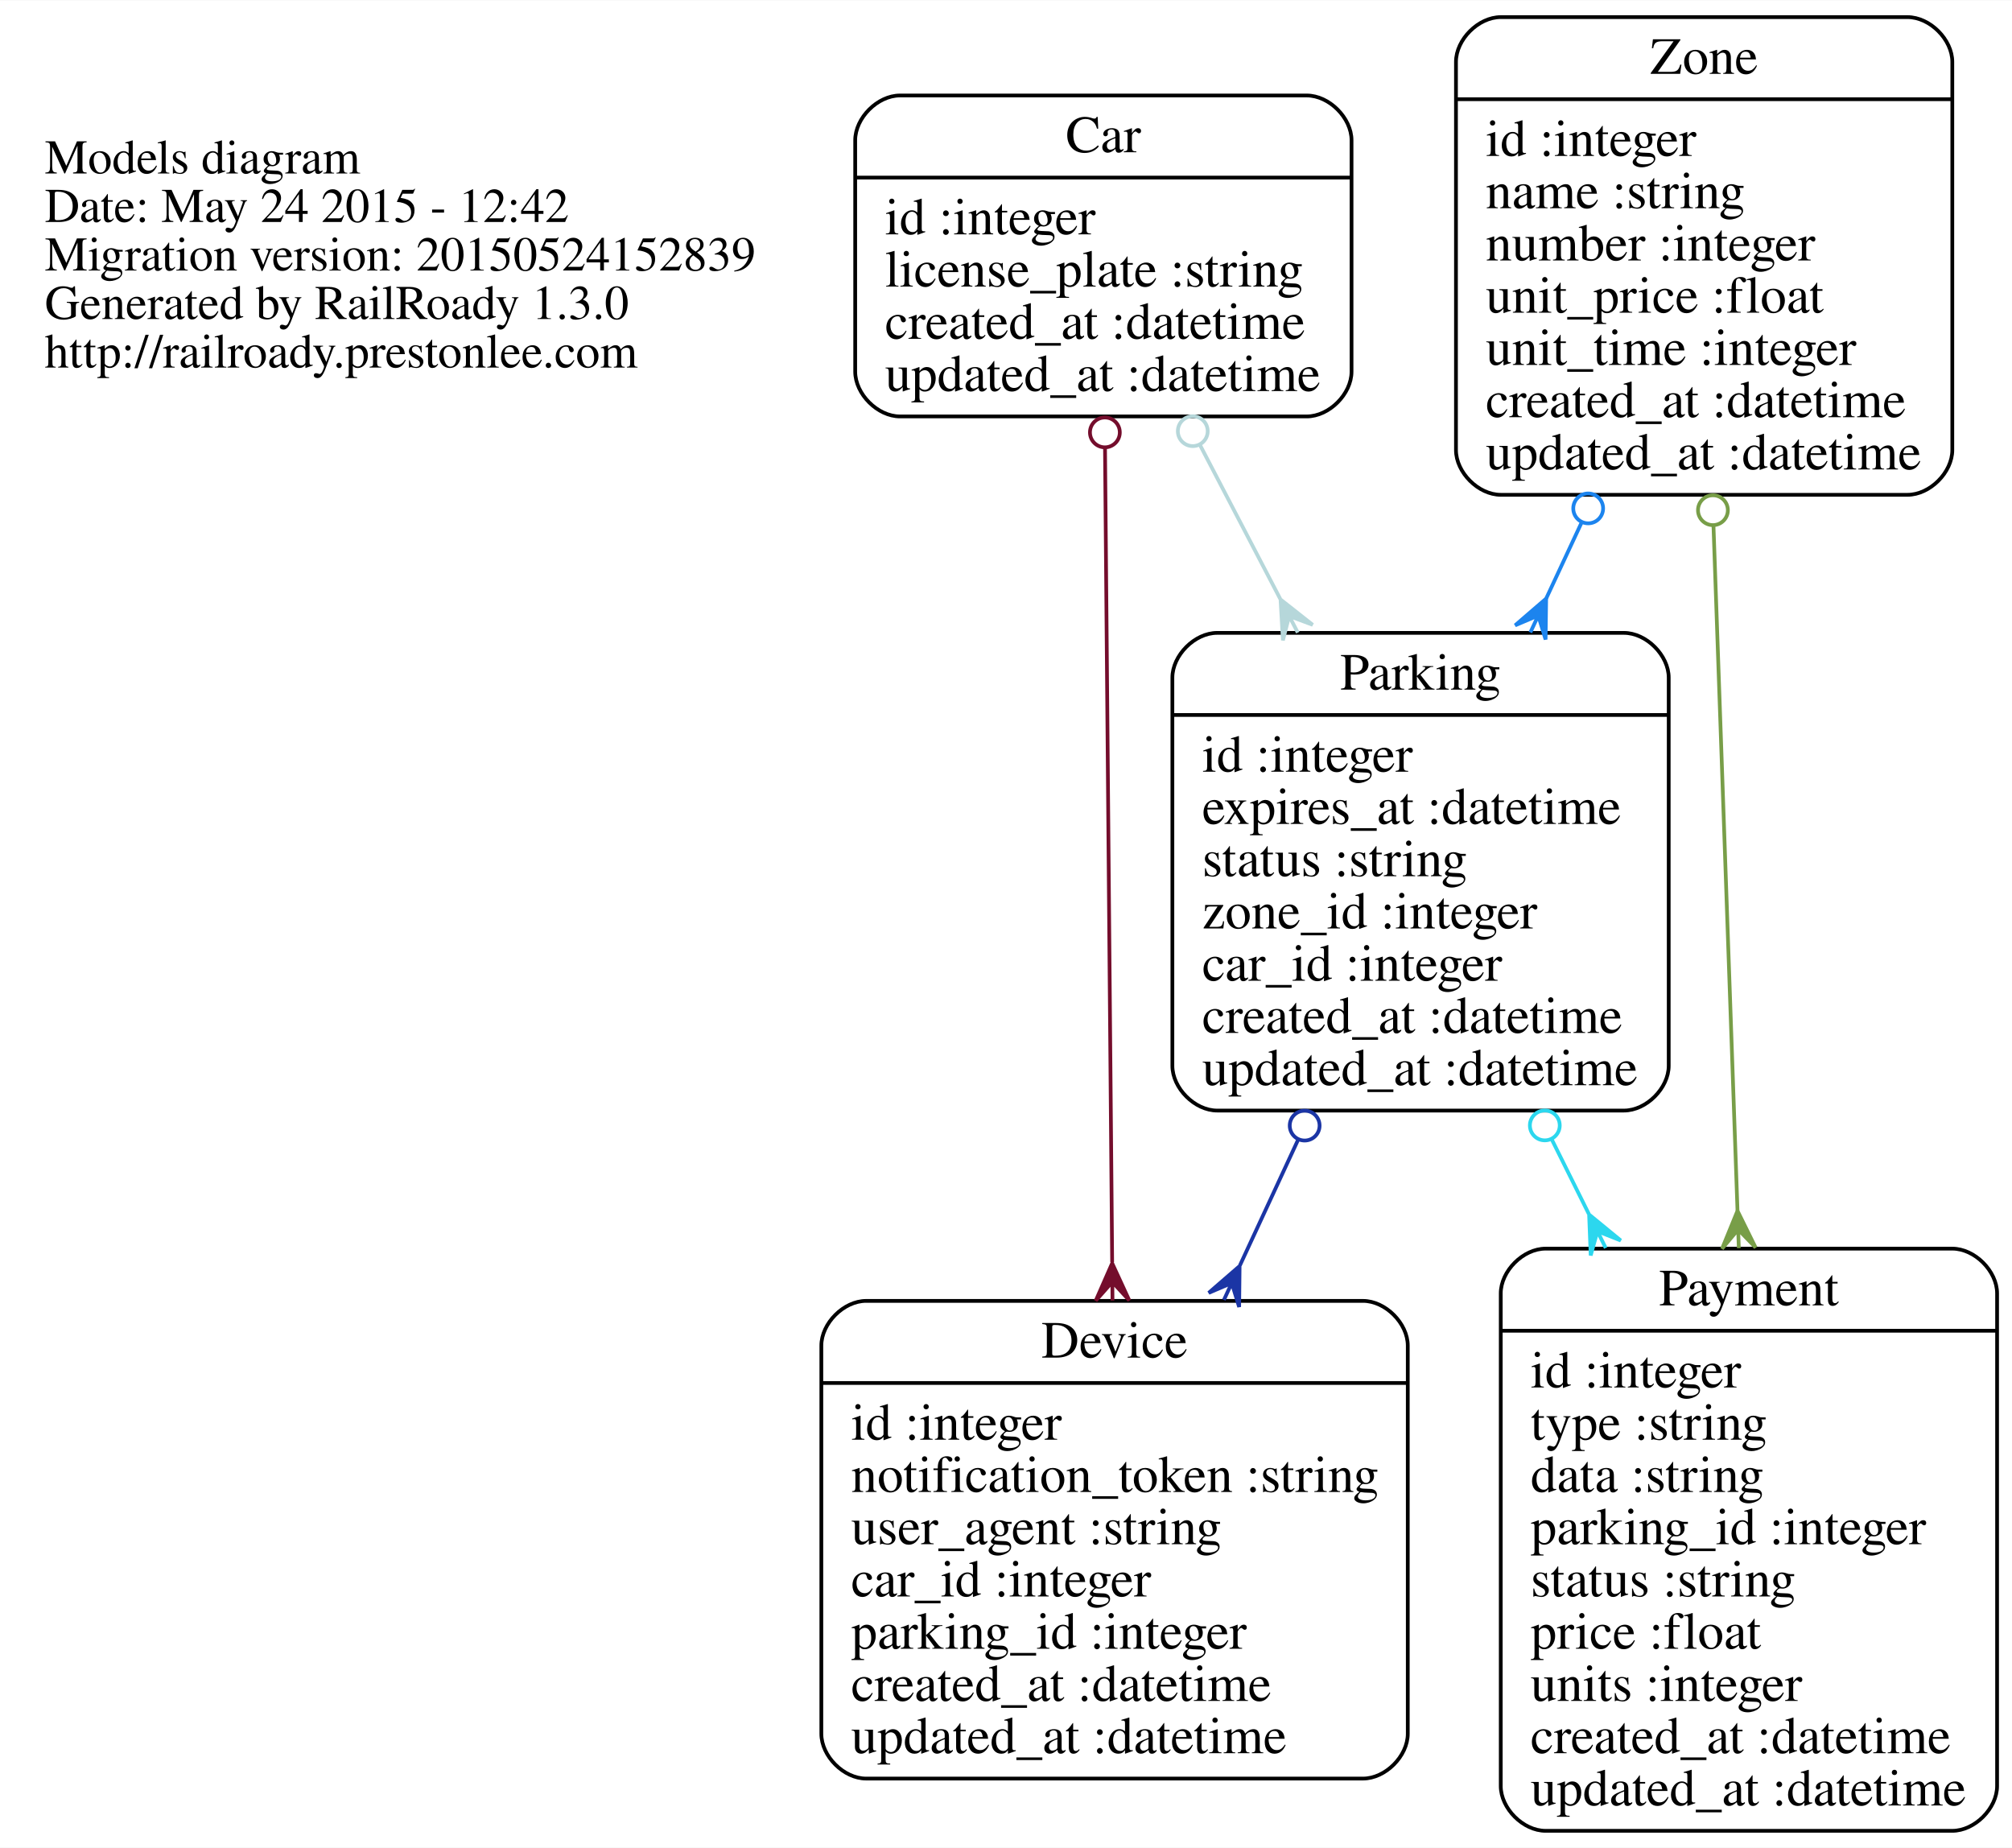
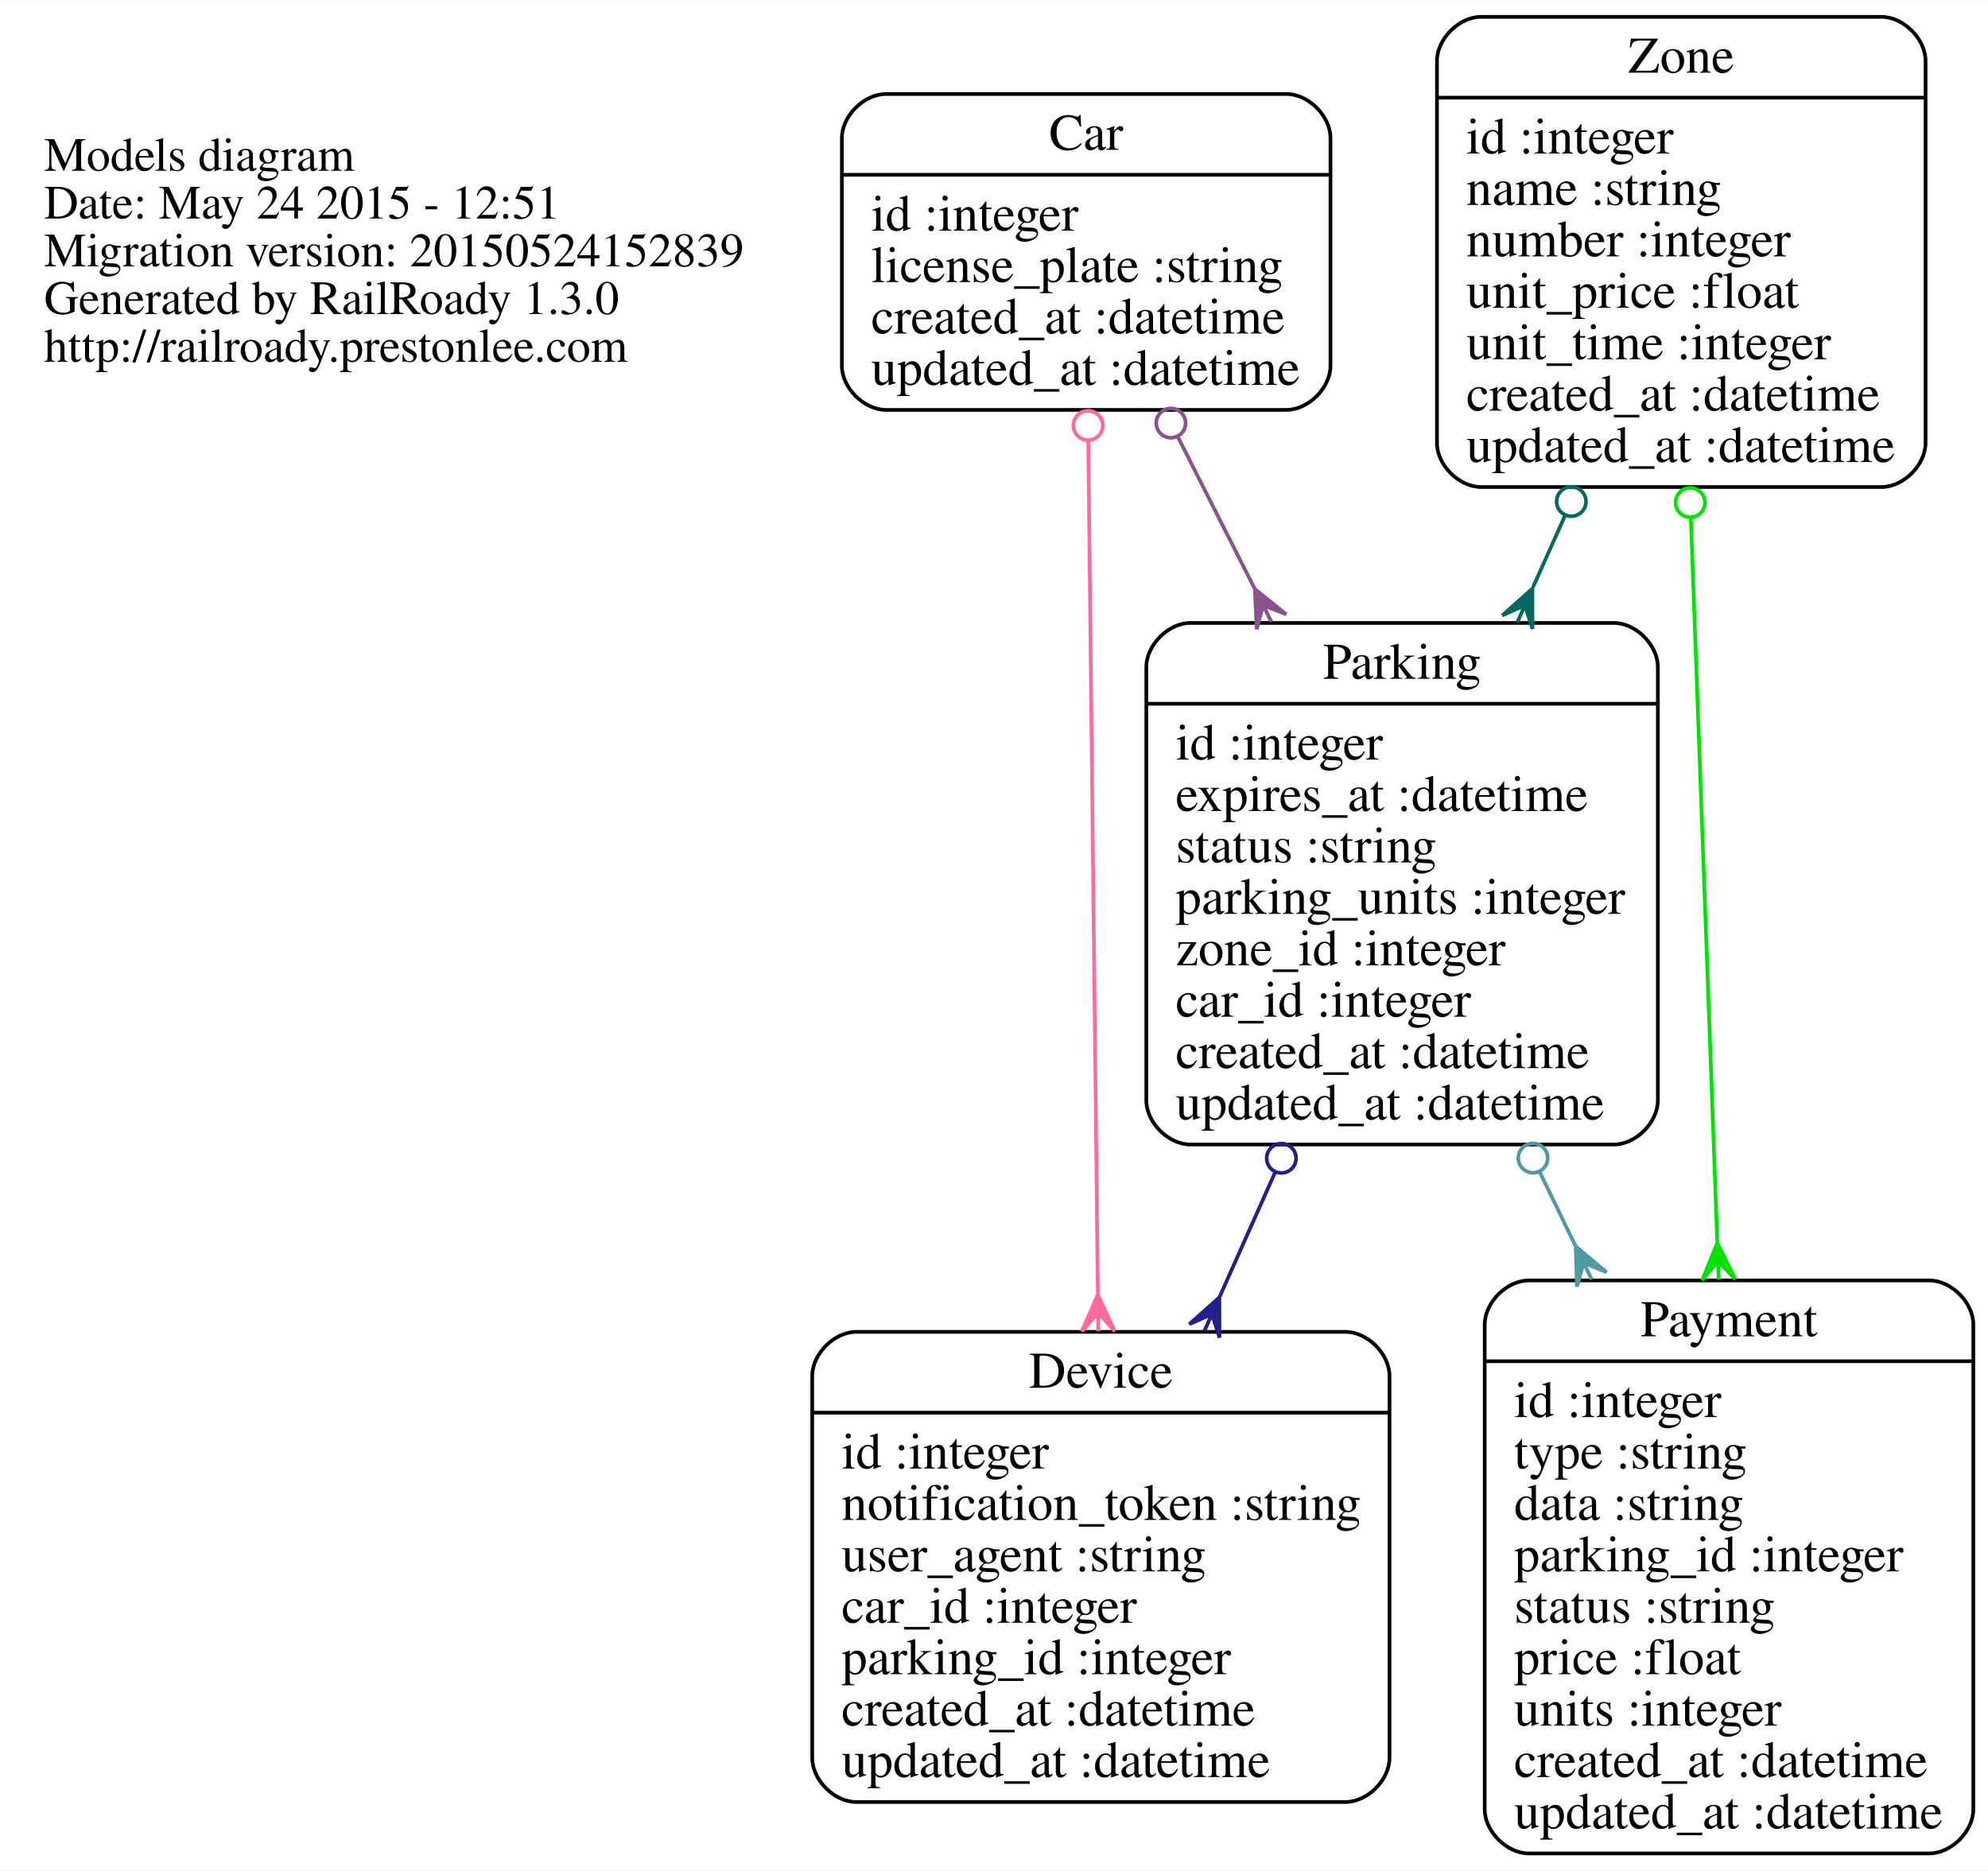
- <svg xmlns="http://www.w3.org/2000/svg" width="539pt" height="495pt" viewBox="0.00 0.00 539.19 495.00">
-   <g id="graph0" class="graph" transform="scale(1 1) rotate(0) translate(4 491)">
-     <polygon fill="white" stroke="none" points="-4,4 -4,-491 535.193,-491 535.193,4 -4,4" />
+ <svg xmlns="http://www.w3.org/2000/svg" width="541pt" height="509pt" viewBox="0.00 0.00 541.19 509.00">
+   <g id="graph0" class="graph" transform="scale(1 1) rotate(0) translate(4 505)">
+     <polygon fill="white" stroke="none" points="-4,4 -4,-505 537.193,-505 537.193,4 -4,4" />
    <g id="node1" class="node">
-       <text text-anchor="start" x="8" y="-444.6" font-family="Times,serif" font-size="13.00">Models diagram</text>
-       <text text-anchor="start" x="8" y="-431.6" font-family="Times,serif" font-size="13.00">Date: May 24 2015 - 12:42</text>
-       <text text-anchor="start" x="8" y="-418.6" font-family="Times,serif" font-size="13.00">Migration version: 20150524152839</text>
-       <text text-anchor="start" x="8" y="-405.6" font-family="Times,serif" font-size="13.00">Generated by RailRoady 1.3.0</text>
-       <text text-anchor="start" x="8" y="-392.6" font-family="Times,serif" font-size="13.00">http://railroady.prestonlee.com</text>
+       <text text-anchor="start" x="8" y="-458.6" font-family="Times,serif" font-size="13.00">Models diagram</text>
+       <text text-anchor="start" x="8" y="-445.6" font-family="Times,serif" font-size="13.00">Date: May 24 2015 - 12:51</text>
+       <text text-anchor="start" x="8" y="-432.6" font-family="Times,serif" font-size="13.00">Migration version: 20150524152839</text>
+       <text text-anchor="start" x="8" y="-419.6" font-family="Times,serif" font-size="13.00">Generated by RailRoady 1.3.0</text>
+       <text text-anchor="start" x="8" y="-406.6" font-family="Times,serif" font-size="13.00">http://railroady.prestonlee.com</text>
    </g>
    <g id="node2" class="node">
-       <path fill="none" stroke="black" d="M237.182,-379.5C237.182,-379.5 346.193,-379.5 346.193,-379.5 352.193,-379.5 358.193,-385.5 358.193,-391.5 358.193,-391.5 358.193,-453.5 358.193,-453.5 358.193,-459.5 352.193,-465.5 346.193,-465.5 346.193,-465.5 237.182,-465.5 237.182,-465.5 231.182,-465.5 225.182,-459.5 225.182,-453.5 225.182,-453.5 225.182,-391.5 225.182,-391.5 225.182,-385.5 231.182,-379.5 237.182,-379.5" />
-       <text text-anchor="middle" x="291.688" y="-450.3" font-family="Times,serif" font-size="14.00">Car</text>
-       <polyline fill="none" stroke="black" points="225.182,-443.5 358.193,-443.5 " />
-       <text text-anchor="start" x="233.182" y="-428.3" font-family="Times,serif" font-size="14.00">id :integer</text>
-       <text text-anchor="start" x="233.182" y="-414.3" font-family="Times,serif" font-size="14.00">license_plate :string</text>
-       <text text-anchor="start" x="233.182" y="-400.3" font-family="Times,serif" font-size="14.00">created_at :datetime</text>
-       <text text-anchor="start" x="233.182" y="-386.3" font-family="Times,serif" font-size="14.00">updated_at :datetime</text>
+       <path fill="none" stroke="black" d="M237.182,-393.5C237.182,-393.5 346.193,-393.5 346.193,-393.5 352.193,-393.5 358.193,-399.5 358.193,-405.5 358.193,-405.5 358.193,-467.5 358.193,-467.5 358.193,-473.5 352.193,-479.5 346.193,-479.5 346.193,-479.5 237.182,-479.5 237.182,-479.5 231.182,-479.5 225.182,-473.5 225.182,-467.5 225.182,-467.5 225.182,-405.5 225.182,-405.5 225.182,-399.5 231.182,-393.5 237.182,-393.5" />
+       <text text-anchor="middle" x="291.688" y="-464.3" font-family="Times,serif" font-size="14.00">Car</text>
+       <polyline fill="none" stroke="black" points="225.182,-457.5 358.193,-457.5 " />
+       <text text-anchor="start" x="233.182" y="-442.3" font-family="Times,serif" font-size="14.00">id :integer</text>
+       <text text-anchor="start" x="233.182" y="-428.3" font-family="Times,serif" font-size="14.00">license_plate :string</text>
+       <text text-anchor="start" x="233.182" y="-414.3" font-family="Times,serif" font-size="14.00">created_at :datetime</text>
+       <text text-anchor="start" x="233.182" y="-400.3" font-family="Times,serif" font-size="14.00">updated_at :datetime</text>
    </g>
    <g id="node3" class="node">
-       <path fill="none" stroke="black" d="M228.11,-14.5C228.11,-14.5 361.265,-14.5 361.265,-14.5 367.265,-14.5 373.265,-20.5 373.265,-26.5 373.265,-26.5 373.265,-130.5 373.265,-130.5 373.265,-136.5 367.265,-142.5 361.265,-142.5 361.265,-142.5 228.11,-142.5 228.11,-142.5 222.11,-142.5 216.11,-136.5 216.11,-130.5 216.11,-130.5 216.11,-26.5 216.11,-26.5 216.11,-20.5 222.11,-14.5 228.11,-14.5" />
-       <text text-anchor="middle" x="294.688" y="-127.3" font-family="Times,serif" font-size="14.00">Device</text>
-       <polyline fill="none" stroke="black" points="216.11,-120.5 373.265,-120.5 " />
-       <text text-anchor="start" x="224.11" y="-105.3" font-family="Times,serif" font-size="14.00">id :integer</text>
-       <text text-anchor="start" x="224.11" y="-91.3" font-family="Times,serif" font-size="14.00">notification_token :string</text>
-       <text text-anchor="start" x="224.11" y="-77.3" font-family="Times,serif" font-size="14.00">user_agent :string</text>
-       <text text-anchor="start" x="224.11" y="-63.3" font-family="Times,serif" font-size="14.00">car_id :integer</text>
-       <text text-anchor="start" x="224.11" y="-49.3" font-family="Times,serif" font-size="14.00">parking_id :integer</text>
-       <text text-anchor="start" x="224.11" y="-35.3" font-family="Times,serif" font-size="14.00">created_at :datetime</text>
-       <text text-anchor="start" x="224.11" y="-21.3" font-family="Times,serif" font-size="14.00">updated_at :datetime</text>
+       <path fill="none" stroke="black" d="M229.11,-14.5C229.11,-14.5 362.265,-14.5 362.265,-14.5 368.265,-14.5 374.265,-20.5 374.265,-26.5 374.265,-26.5 374.265,-130.5 374.265,-130.5 374.265,-136.5 368.265,-142.5 362.265,-142.5 362.265,-142.5 229.11,-142.5 229.11,-142.5 223.11,-142.5 217.11,-136.5 217.11,-130.5 217.11,-130.5 217.11,-26.5 217.11,-26.5 217.11,-20.5 223.11,-14.5 229.11,-14.5" />
+       <text text-anchor="middle" x="295.688" y="-127.3" font-family="Times,serif" font-size="14.00">Device</text>
+       <polyline fill="none" stroke="black" points="217.11,-120.5 374.265,-120.5 " />
+       <text text-anchor="start" x="225.11" y="-105.3" font-family="Times,serif" font-size="14.00">id :integer</text>
+       <text text-anchor="start" x="225.11" y="-91.3" font-family="Times,serif" font-size="14.00">notification_token :string</text>
+       <text text-anchor="start" x="225.11" y="-77.3" font-family="Times,serif" font-size="14.00">user_agent :string</text>
+       <text text-anchor="start" x="225.11" y="-63.3" font-family="Times,serif" font-size="14.00">car_id :integer</text>
+       <text text-anchor="start" x="225.11" y="-49.3" font-family="Times,serif" font-size="14.00">parking_id :integer</text>
+       <text text-anchor="start" x="225.11" y="-35.3" font-family="Times,serif" font-size="14.00">created_at :datetime</text>
+       <text text-anchor="start" x="225.11" y="-21.3" font-family="Times,serif" font-size="14.00">updated_at :datetime</text>
    </g>
    <g id="edge2" class="edge">
-       <path fill="none" stroke="#740d2c" d="M292.131,-370.936C292.637,-313.31 293.467,-218.621 294.044,-152.879" />
-       <ellipse fill="none" stroke="#740d2c" cx="292.094" cy="-375.221" rx="4" ry="4" />
-       <polygon fill="#740d2c" stroke="#740d2c" points="294.047,-152.586 298.634,-142.626 294.09,-147.586 294.134,-142.586 294.134,-142.586 294.134,-142.586 294.09,-147.586 289.635,-142.547 294.047,-152.586 294.047,-152.586" />
+       <path fill="none" stroke="#fe6a9d" d="M292.255,-384.971C292.936,-324.392 294.082,-222.38 294.861,-153.062" />
+       <ellipse fill="none" stroke="#fe6a9d" cx="292.207" cy="-389.264" rx="4" ry="4" />
+       <polygon fill="#fe6a9d" stroke="#fe6a9d" points="294.866,-152.655 299.478,-142.706 294.922,-147.655 294.978,-142.655 294.978,-142.655 294.978,-142.655 294.922,-147.655 290.478,-142.605 294.866,-152.655 294.866,-152.655" />
    </g>
    <g id="node4" class="node">
-       <path fill="none" stroke="black" d="M322.182,-193.5C322.182,-193.5 431.193,-193.5 431.193,-193.5 437.193,-193.5 443.193,-199.5 443.193,-205.5 443.193,-205.5 443.193,-309.5 443.193,-309.5 443.193,-315.5 437.193,-321.5 431.193,-321.5 431.193,-321.5 322.182,-321.5 322.182,-321.5 316.182,-321.5 310.182,-315.5 310.182,-309.5 310.182,-309.5 310.182,-205.5 310.182,-205.5 310.182,-199.5 316.182,-193.5 322.182,-193.5" />
-       <text text-anchor="middle" x="376.688" y="-306.3" font-family="Times,serif" font-size="14.00">Parking</text>
-       <polyline fill="none" stroke="black" points="310.182,-299.5 443.193,-299.5 " />
-       <text text-anchor="start" x="318.182" y="-284.3" font-family="Times,serif" font-size="14.00">id :integer</text>
-       <text text-anchor="start" x="318.182" y="-270.3" font-family="Times,serif" font-size="14.00">expires_at :datetime</text>
-       <text text-anchor="start" x="318.182" y="-256.3" font-family="Times,serif" font-size="14.00">status :string</text>
-       <text text-anchor="start" x="318.182" y="-242.3" font-family="Times,serif" font-size="14.00">zone_id :integer</text>
-       <text text-anchor="start" x="318.182" y="-228.3" font-family="Times,serif" font-size="14.00">car_id :integer</text>
-       <text text-anchor="start" x="318.182" y="-214.3" font-family="Times,serif" font-size="14.00">created_at :datetime</text>
-       <text text-anchor="start" x="318.182" y="-200.3" font-family="Times,serif" font-size="14.00">updated_at :datetime</text>
+       <path fill="none" stroke="black" d="M320.062,-193.5C320.062,-193.5 435.314,-193.5 435.314,-193.5 441.314,-193.5 447.314,-199.5 447.314,-205.5 447.314,-205.5 447.314,-323.5 447.314,-323.5 447.314,-329.5 441.314,-335.5 435.314,-335.5 435.314,-335.5 320.062,-335.5 320.062,-335.5 314.062,-335.5 308.062,-329.5 308.062,-323.5 308.062,-323.5 308.062,-205.5 308.062,-205.5 308.062,-199.5 314.062,-193.5 320.062,-193.5" />
+       <text text-anchor="middle" x="377.688" y="-320.3" font-family="Times,serif" font-size="14.00">Parking</text>
+       <polyline fill="none" stroke="black" points="308.062,-313.5 447.314,-313.5 " />
+       <text text-anchor="start" x="316.062" y="-298.3" font-family="Times,serif" font-size="14.00">id :integer</text>
+       <text text-anchor="start" x="316.062" y="-284.3" font-family="Times,serif" font-size="14.00">expires_at :datetime</text>
+       <text text-anchor="start" x="316.062" y="-270.3" font-family="Times,serif" font-size="14.00">status :string</text>
+       <text text-anchor="start" x="316.062" y="-256.3" font-family="Times,serif" font-size="14.00">parking_units :integer</text>
+       <text text-anchor="start" x="316.062" y="-242.3" font-family="Times,serif" font-size="14.00">zone_id :integer</text>
+       <text text-anchor="start" x="316.062" y="-228.3" font-family="Times,serif" font-size="14.00">car_id :integer</text>
+       <text text-anchor="start" x="316.062" y="-214.3" font-family="Times,serif" font-size="14.00">created_at :datetime</text>
+       <text text-anchor="start" x="316.062" y="-200.3" font-family="Times,serif" font-size="14.00">updated_at :datetime</text>
    </g>
    <g id="edge1" class="edge">
-       <path fill="none" stroke="#b6d7da" d="M317.526,-371.952C324.316,-358.93 331.781,-344.615 339.053,-330.67" />
-       <ellipse fill="none" stroke="#b6d7da" cx="315.648" cy="-375.552" rx="4" ry="4" />
-       <polygon fill="#b6d7da" stroke="#b6d7da" points="339.171,-330.443 347.785,-323.657 341.483,-326.01 343.795,-321.577 343.795,-321.577 343.795,-321.577 341.483,-326.01 339.805,-319.496 339.171,-330.443 339.171,-330.443" />
+       <path fill="none" stroke="#8a528e" d="M316.752,-385.954C323.255,-373.099 330.425,-358.926 337.493,-344.954" />
+       <ellipse fill="none" stroke="#8a528e" cx="314.752" cy="-389.908" rx="4" ry="4" />
+       <polygon fill="#8a528e" stroke="#8a528e" points="337.601,-344.74 346.131,-337.848 339.859,-340.279 342.116,-335.817 342.116,-335.817 342.116,-335.817 339.859,-340.279 338.1,-333.786 337.601,-344.74 337.601,-344.74" />
    </g>
    <g id="edge4" class="edge">
-       <path fill="none" stroke="#1b35a5" d="M343.904,-185.736C338.763,-174.637 333.441,-163.15 328.281,-152.013" />
-       <ellipse fill="none" stroke="#1b35a5" cx="345.634" cy="-189.469" rx="4" ry="4" />
-       <polygon fill="#1b35a5" stroke="#1b35a5" points="328.196,-151.829 328.076,-140.864 326.094,-147.293 323.993,-142.756 323.993,-142.756 323.993,-142.756 326.094,-147.293 319.91,-144.647 328.196,-151.829 328.196,-151.829" />
+       <path fill="none" stroke="#24208b" d="M343.121,-185.936C338.109,-174.689 332.965,-163.147 327.999,-152.004" />
+       <ellipse fill="none" stroke="#24208b" cx="344.825" cy="-189.759" rx="4" ry="4" />
+       <polygon fill="#24208b" stroke="#24208b" points="327.948,-151.888 327.987,-140.922 325.912,-147.321 323.877,-142.754 323.877,-142.754 323.877,-142.754 325.912,-147.321 319.767,-144.586 327.948,-151.888 327.948,-151.888" />
    </g>
    <g id="node5" class="node">
-       <path fill="none" stroke="black" d="M410.182,-0.5C410.182,-0.5 519.193,-0.5 519.193,-0.5 525.193,-0.5 531.193,-6.5 531.193,-12.5 531.193,-12.5 531.193,-144.5 531.193,-144.5 531.193,-150.5 525.193,-156.5 519.193,-156.5 519.193,-156.5 410.182,-156.5 410.182,-156.5 404.182,-156.5 398.182,-150.5 398.182,-144.5 398.182,-144.5 398.182,-12.5 398.182,-12.5 398.182,-6.5 404.182,-0.5 410.182,-0.5" />
-       <text text-anchor="middle" x="464.688" y="-141.3" font-family="Times,serif" font-size="14.00">Payment</text>
-       <polyline fill="none" stroke="black" points="398.182,-134.5 531.193,-134.5 " />
-       <text text-anchor="start" x="406.182" y="-119.3" font-family="Times,serif" font-size="14.00">id :integer</text>
-       <text text-anchor="start" x="406.182" y="-105.3" font-family="Times,serif" font-size="14.00">type :string</text>
-       <text text-anchor="start" x="406.182" y="-91.3" font-family="Times,serif" font-size="14.00">data :string</text>
-       <text text-anchor="start" x="406.182" y="-77.3" font-family="Times,serif" font-size="14.00">parking_id :integer</text>
-       <text text-anchor="start" x="406.182" y="-63.3" font-family="Times,serif" font-size="14.00">status :string</text>
-       <text text-anchor="start" x="406.182" y="-49.3" font-family="Times,serif" font-size="14.00">price :float</text>
-       <text text-anchor="start" x="406.182" y="-35.3" font-family="Times,serif" font-size="14.00">units :integer</text>
-       <text text-anchor="start" x="406.182" y="-21.3" font-family="Times,serif" font-size="14.00">created_at :datetime</text>
-       <text text-anchor="start" x="406.182" y="-7.3" font-family="Times,serif" font-size="14.00">updated_at :datetime</text>
+       <path fill="none" stroke="black" d="M412.182,-0.5C412.182,-0.5 521.193,-0.5 521.193,-0.5 527.193,-0.5 533.193,-6.5 533.193,-12.5 533.193,-12.5 533.193,-144.5 533.193,-144.5 533.193,-150.5 527.193,-156.5 521.193,-156.5 521.193,-156.5 412.182,-156.5 412.182,-156.5 406.182,-156.5 400.182,-150.5 400.182,-144.5 400.182,-144.5 400.182,-12.5 400.182,-12.5 400.182,-6.5 406.182,-0.5 412.182,-0.5" />
+       <text text-anchor="middle" x="466.688" y="-141.3" font-family="Times,serif" font-size="14.00">Payment</text>
+       <polyline fill="none" stroke="black" points="400.182,-134.5 533.193,-134.5 " />
+       <text text-anchor="start" x="408.182" y="-119.3" font-family="Times,serif" font-size="14.00">id :integer</text>
+       <text text-anchor="start" x="408.182" y="-105.3" font-family="Times,serif" font-size="14.00">type :string</text>
+       <text text-anchor="start" x="408.182" y="-91.3" font-family="Times,serif" font-size="14.00">data :string</text>
+       <text text-anchor="start" x="408.182" y="-77.3" font-family="Times,serif" font-size="14.00">parking_id :integer</text>
+       <text text-anchor="start" x="408.182" y="-63.3" font-family="Times,serif" font-size="14.00">status :string</text>
+       <text text-anchor="start" x="408.182" y="-49.3" font-family="Times,serif" font-size="14.00">price :float</text>
+       <text text-anchor="start" x="408.182" y="-35.3" font-family="Times,serif" font-size="14.00">units :integer</text>
+       <text text-anchor="start" x="408.182" y="-21.3" font-family="Times,serif" font-size="14.00">created_at :datetime</text>
+       <text text-anchor="start" x="408.182" y="-7.3" font-family="Times,serif" font-size="14.00">updated_at :datetime</text>
    </g>
    <g id="edge3" class="edge">
-       <path fill="none" stroke="#2cd7ee" d="M411.822,-185.833C415.098,-179.243 418.443,-172.515 421.78,-165.804" />
-       <ellipse fill="none" stroke="#2cd7ee" cx="409.99" cy="-189.517" rx="4" ry="4" />
-       <polygon fill="#2cd7ee" stroke="#2cd7ee" points="421.865,-165.632 430.347,-158.681 424.091,-161.154 426.317,-156.677 426.317,-156.677 426.317,-156.677 424.091,-161.154 422.288,-154.674 421.865,-165.632 421.865,-165.632" />
+       <path fill="none" stroke="#5099a5" d="M415.149,-186.052C418.372,-179.389 421.645,-172.622 424.899,-165.895" />
+       <ellipse fill="none" stroke="#5099a5" cx="413.33" cy="-189.812" rx="4" ry="4" />
+       <polygon fill="#5099a5" stroke="#5099a5" points="424.963,-165.762 433.368,-158.719 427.14,-161.261 429.317,-156.76 429.317,-156.76 429.317,-156.76 427.14,-161.261 425.266,-154.8 424.963,-165.762 424.963,-165.762" />
    </g>
    <g id="node6" class="node">
-       <path fill="none" stroke="black" d="M398.182,-358.5C398.182,-358.5 507.193,-358.5 507.193,-358.5 513.193,-358.5 519.193,-364.5 519.193,-370.5 519.193,-370.5 519.193,-474.5 519.193,-474.5 519.193,-480.5 513.193,-486.5 507.193,-486.5 507.193,-486.5 398.182,-486.5 398.182,-486.5 392.182,-486.5 386.182,-480.5 386.182,-474.5 386.182,-474.5 386.182,-370.5 386.182,-370.5 386.182,-364.5 392.182,-358.5 398.182,-358.5" />
-       <text text-anchor="middle" x="452.688" y="-471.3" font-family="Times,serif" font-size="14.00">Zone</text>
-       <polyline fill="none" stroke="black" points="386.182,-464.5 519.193,-464.5 " />
-       <text text-anchor="start" x="394.182" y="-449.3" font-family="Times,serif" font-size="14.00">id :integer</text>
-       <text text-anchor="start" x="394.182" y="-435.3" font-family="Times,serif" font-size="14.00">name :string</text>
-       <text text-anchor="start" x="394.182" y="-421.3" font-family="Times,serif" font-size="14.00">number :integer</text>
-       <text text-anchor="start" x="394.182" y="-407.3" font-family="Times,serif" font-size="14.00">unit_price :float</text>
-       <text text-anchor="start" x="394.182" y="-393.3" font-family="Times,serif" font-size="14.00">unit_time :integer</text>
-       <text text-anchor="start" x="394.182" y="-379.3" font-family="Times,serif" font-size="14.00">created_at :datetime</text>
-       <text text-anchor="start" x="394.182" y="-365.3" font-family="Times,serif" font-size="14.00">updated_at :datetime</text>
+       <path fill="none" stroke="black" d="M399.182,-372.5C399.182,-372.5 508.193,-372.5 508.193,-372.5 514.193,-372.5 520.193,-378.5 520.193,-384.5 520.193,-384.5 520.193,-488.5 520.193,-488.5 520.193,-494.5 514.193,-500.5 508.193,-500.5 508.193,-500.5 399.182,-500.5 399.182,-500.5 393.182,-500.5 387.182,-494.5 387.182,-488.5 387.182,-488.5 387.182,-384.5 387.182,-384.5 387.182,-378.5 393.182,-372.5 399.182,-372.5" />
+       <text text-anchor="middle" x="453.688" y="-485.3" font-family="Times,serif" font-size="14.00">Zone</text>
+       <polyline fill="none" stroke="black" points="387.182,-478.5 520.193,-478.5 " />
+       <text text-anchor="start" x="395.182" y="-463.3" font-family="Times,serif" font-size="14.00">id :integer</text>
+       <text text-anchor="start" x="395.182" y="-449.3" font-family="Times,serif" font-size="14.00">name :string</text>
+       <text text-anchor="start" x="395.182" y="-435.3" font-family="Times,serif" font-size="14.00">number :integer</text>
+       <text text-anchor="start" x="395.182" y="-421.3" font-family="Times,serif" font-size="14.00">unit_price :float</text>
+       <text text-anchor="start" x="395.182" y="-407.3" font-family="Times,serif" font-size="14.00">unit_time :integer</text>
+       <text text-anchor="start" x="395.182" y="-393.3" font-family="Times,serif" font-size="14.00">created_at :datetime</text>
+       <text text-anchor="start" x="395.182" y="-379.3" font-family="Times,serif" font-size="14.00">updated_at :datetime</text>
    </g>
    <g id="edge5" class="edge">
-       <path fill="none" stroke="#1c84ee" d="M419.839,-351.049C416.703,-344.321 413.518,-337.491 410.374,-330.747" />
-       <ellipse fill="none" stroke="#1c84ee" cx="421.614" cy="-354.855" rx="4" ry="4" />
-       <polygon fill="#1c84ee" stroke="#1c84ee" points="410.344,-330.684 410.197,-319.72 408.231,-326.153 406.118,-321.621 406.118,-321.621 406.118,-321.621 408.231,-326.153 402.04,-323.523 410.344,-330.684 410.344,-330.684" />
+       <path fill="none" stroke="#066960" d="M422.118,-364.883C419.222,-358.405 416.275,-351.813 413.346,-345.262" />
+       <ellipse fill="none" stroke="#066960" cx="423.756" cy="-368.547" rx="4" ry="4" />
+       <polygon fill="#066960" stroke="#066960" points="413.158,-344.841 413.185,-333.875 411.117,-340.276 409.076,-335.711 409.076,-335.711 409.076,-335.711 411.117,-340.276 404.968,-337.548 413.158,-344.841 413.158,-344.841" />
    </g>
    <g id="edge6" class="edge">
-       <path fill="none" stroke="#789e48" d="M455.19,-350.194C457.062,-296.825 459.633,-223.549 461.628,-166.693" />
-       <ellipse fill="none" stroke="#789e48" cx="455.043" cy="-354.376" rx="4" ry="4" />
-       <polygon fill="#789e48" stroke="#789e48" points="461.63,-166.631 466.478,-156.795 461.806,-161.634 461.981,-156.637 461.981,-156.637 461.981,-156.637 461.806,-161.634 457.484,-156.479 461.63,-166.631 461.63,-166.631" />
+       <path fill="none" stroke="#00e301" d="M456.3,-363.966C458.373,-307.201 461.28,-227.599 463.491,-167.032" />
+       <ellipse fill="none" stroke="#00e301" cx="456.143" cy="-368.267" rx="4" ry="4" />
+       <polygon fill="#00e301" stroke="#00e301" points="463.503,-166.713 468.365,-156.884 463.685,-161.716 463.868,-156.72 463.868,-156.72 463.868,-156.72 463.685,-161.716 459.371,-156.555 463.503,-166.713 463.503,-166.713" />
    </g>
  </g>
</svg>
